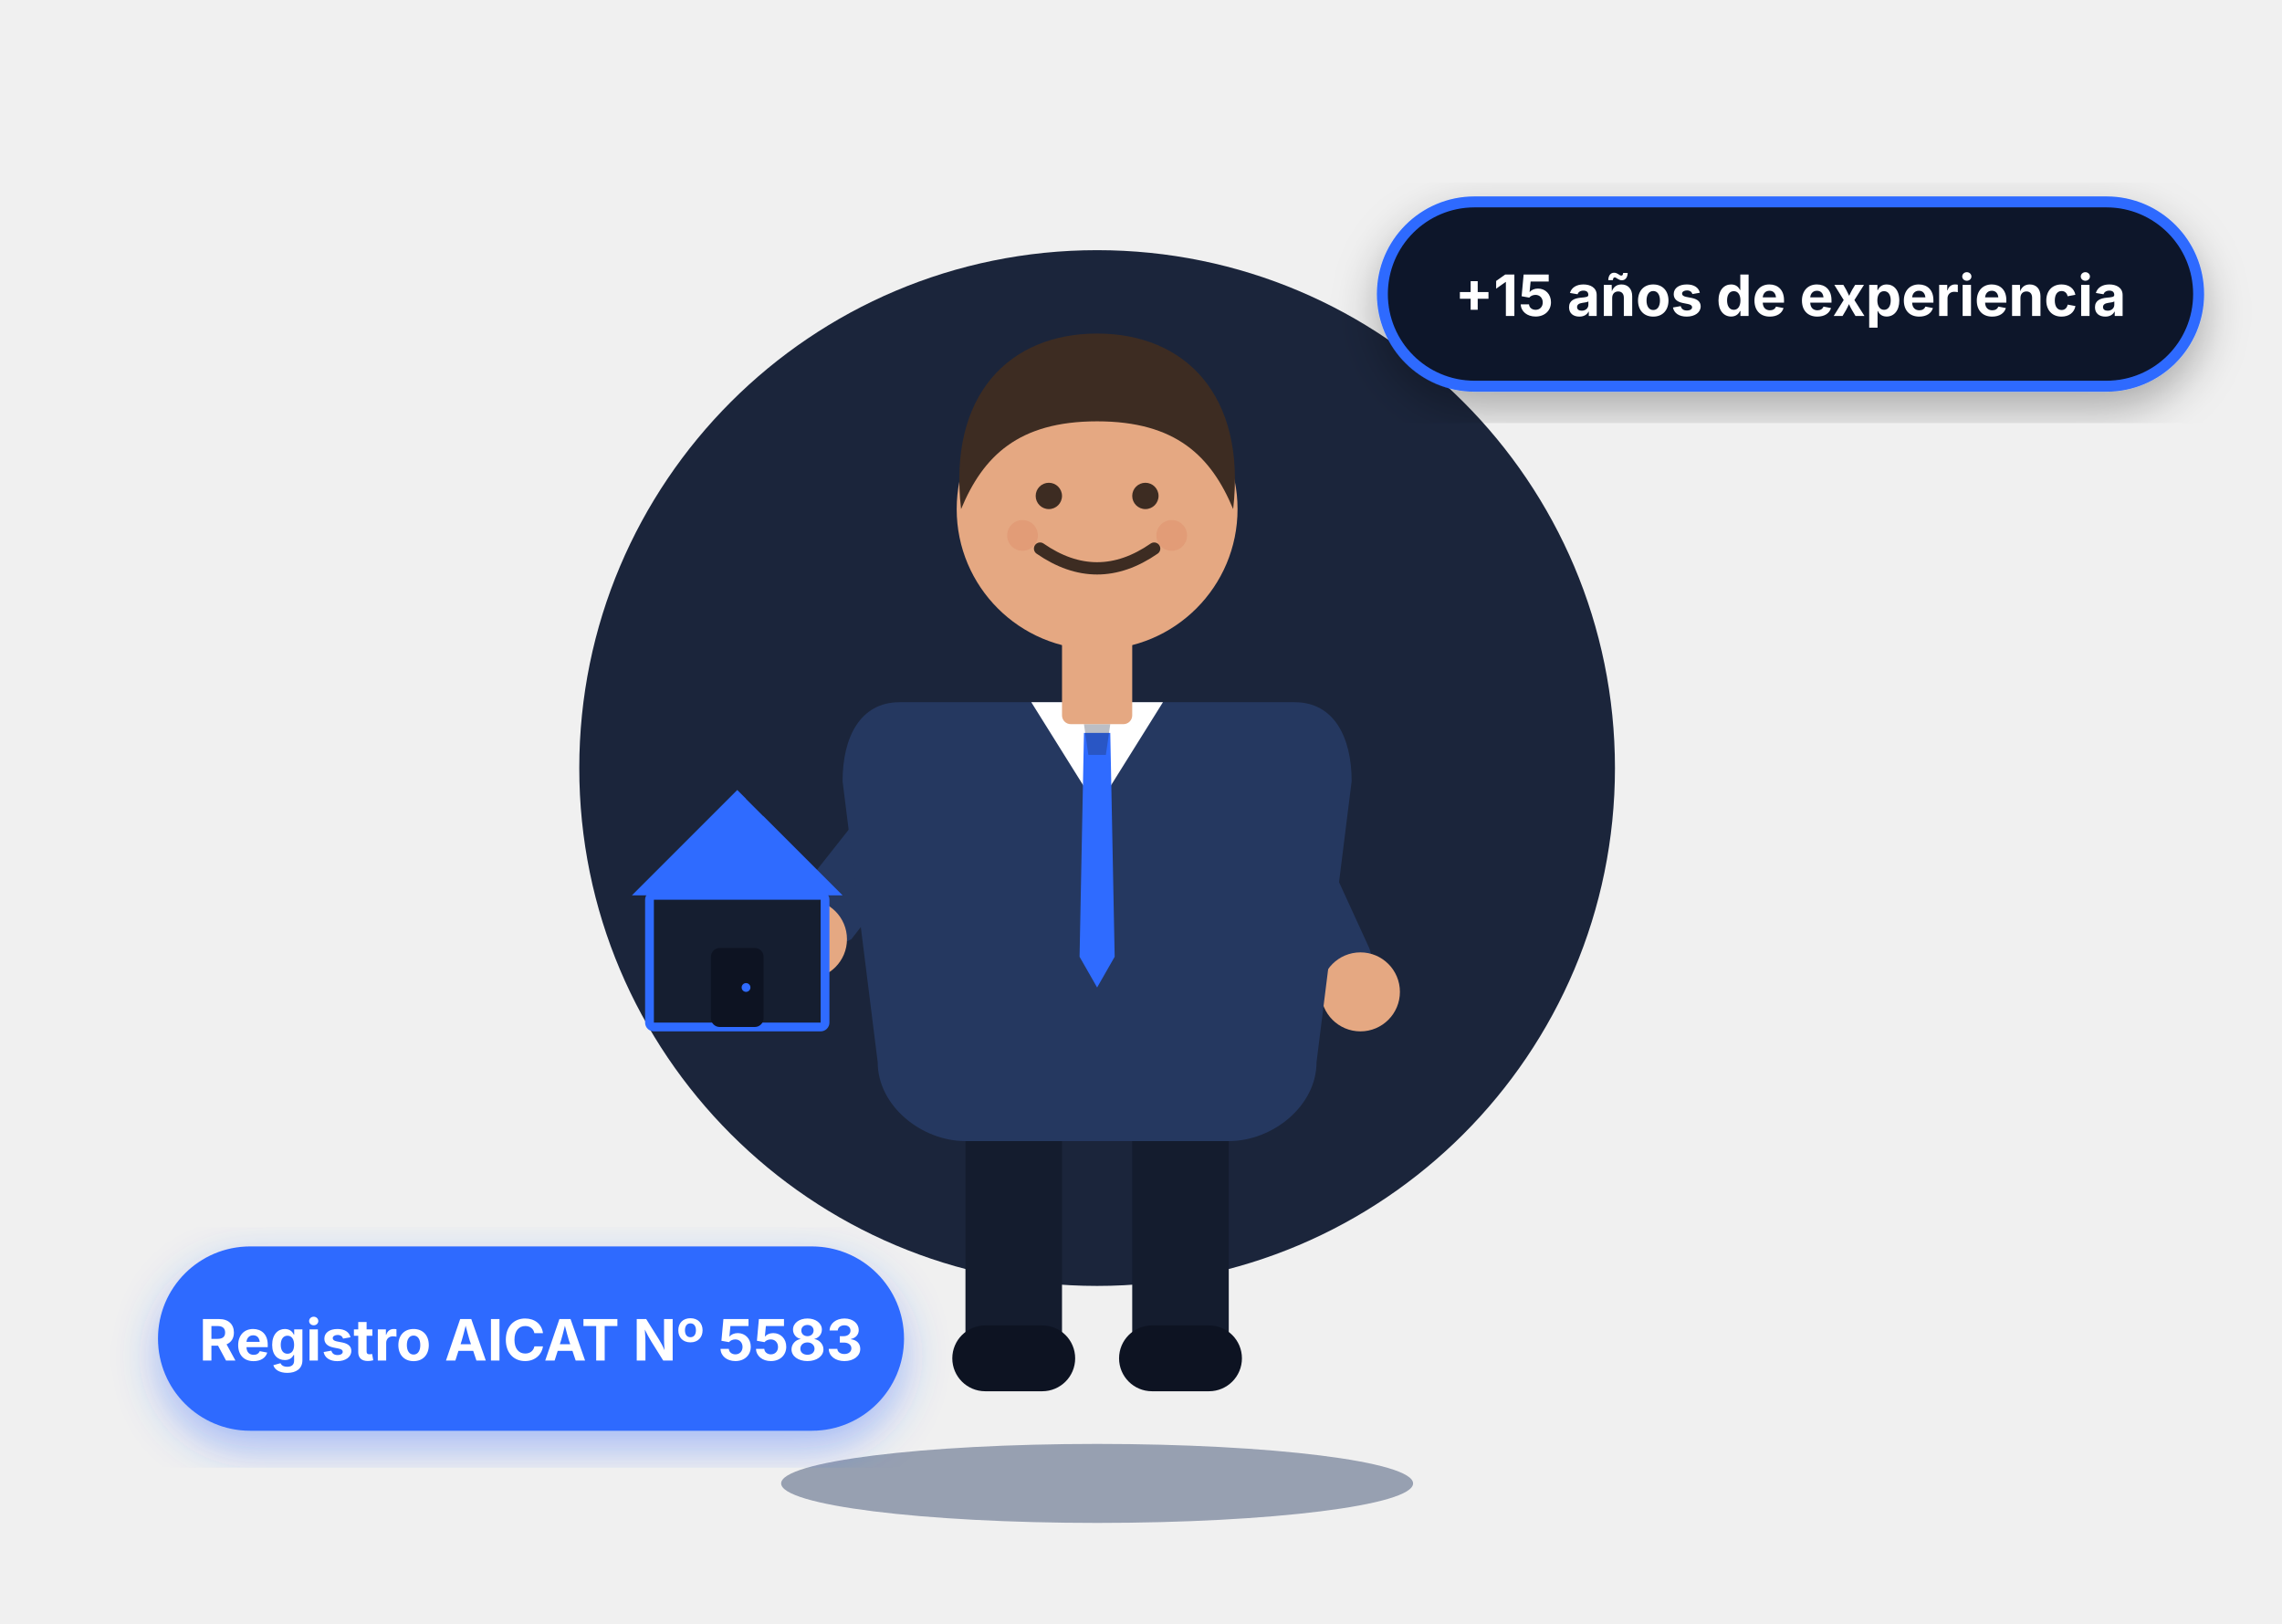
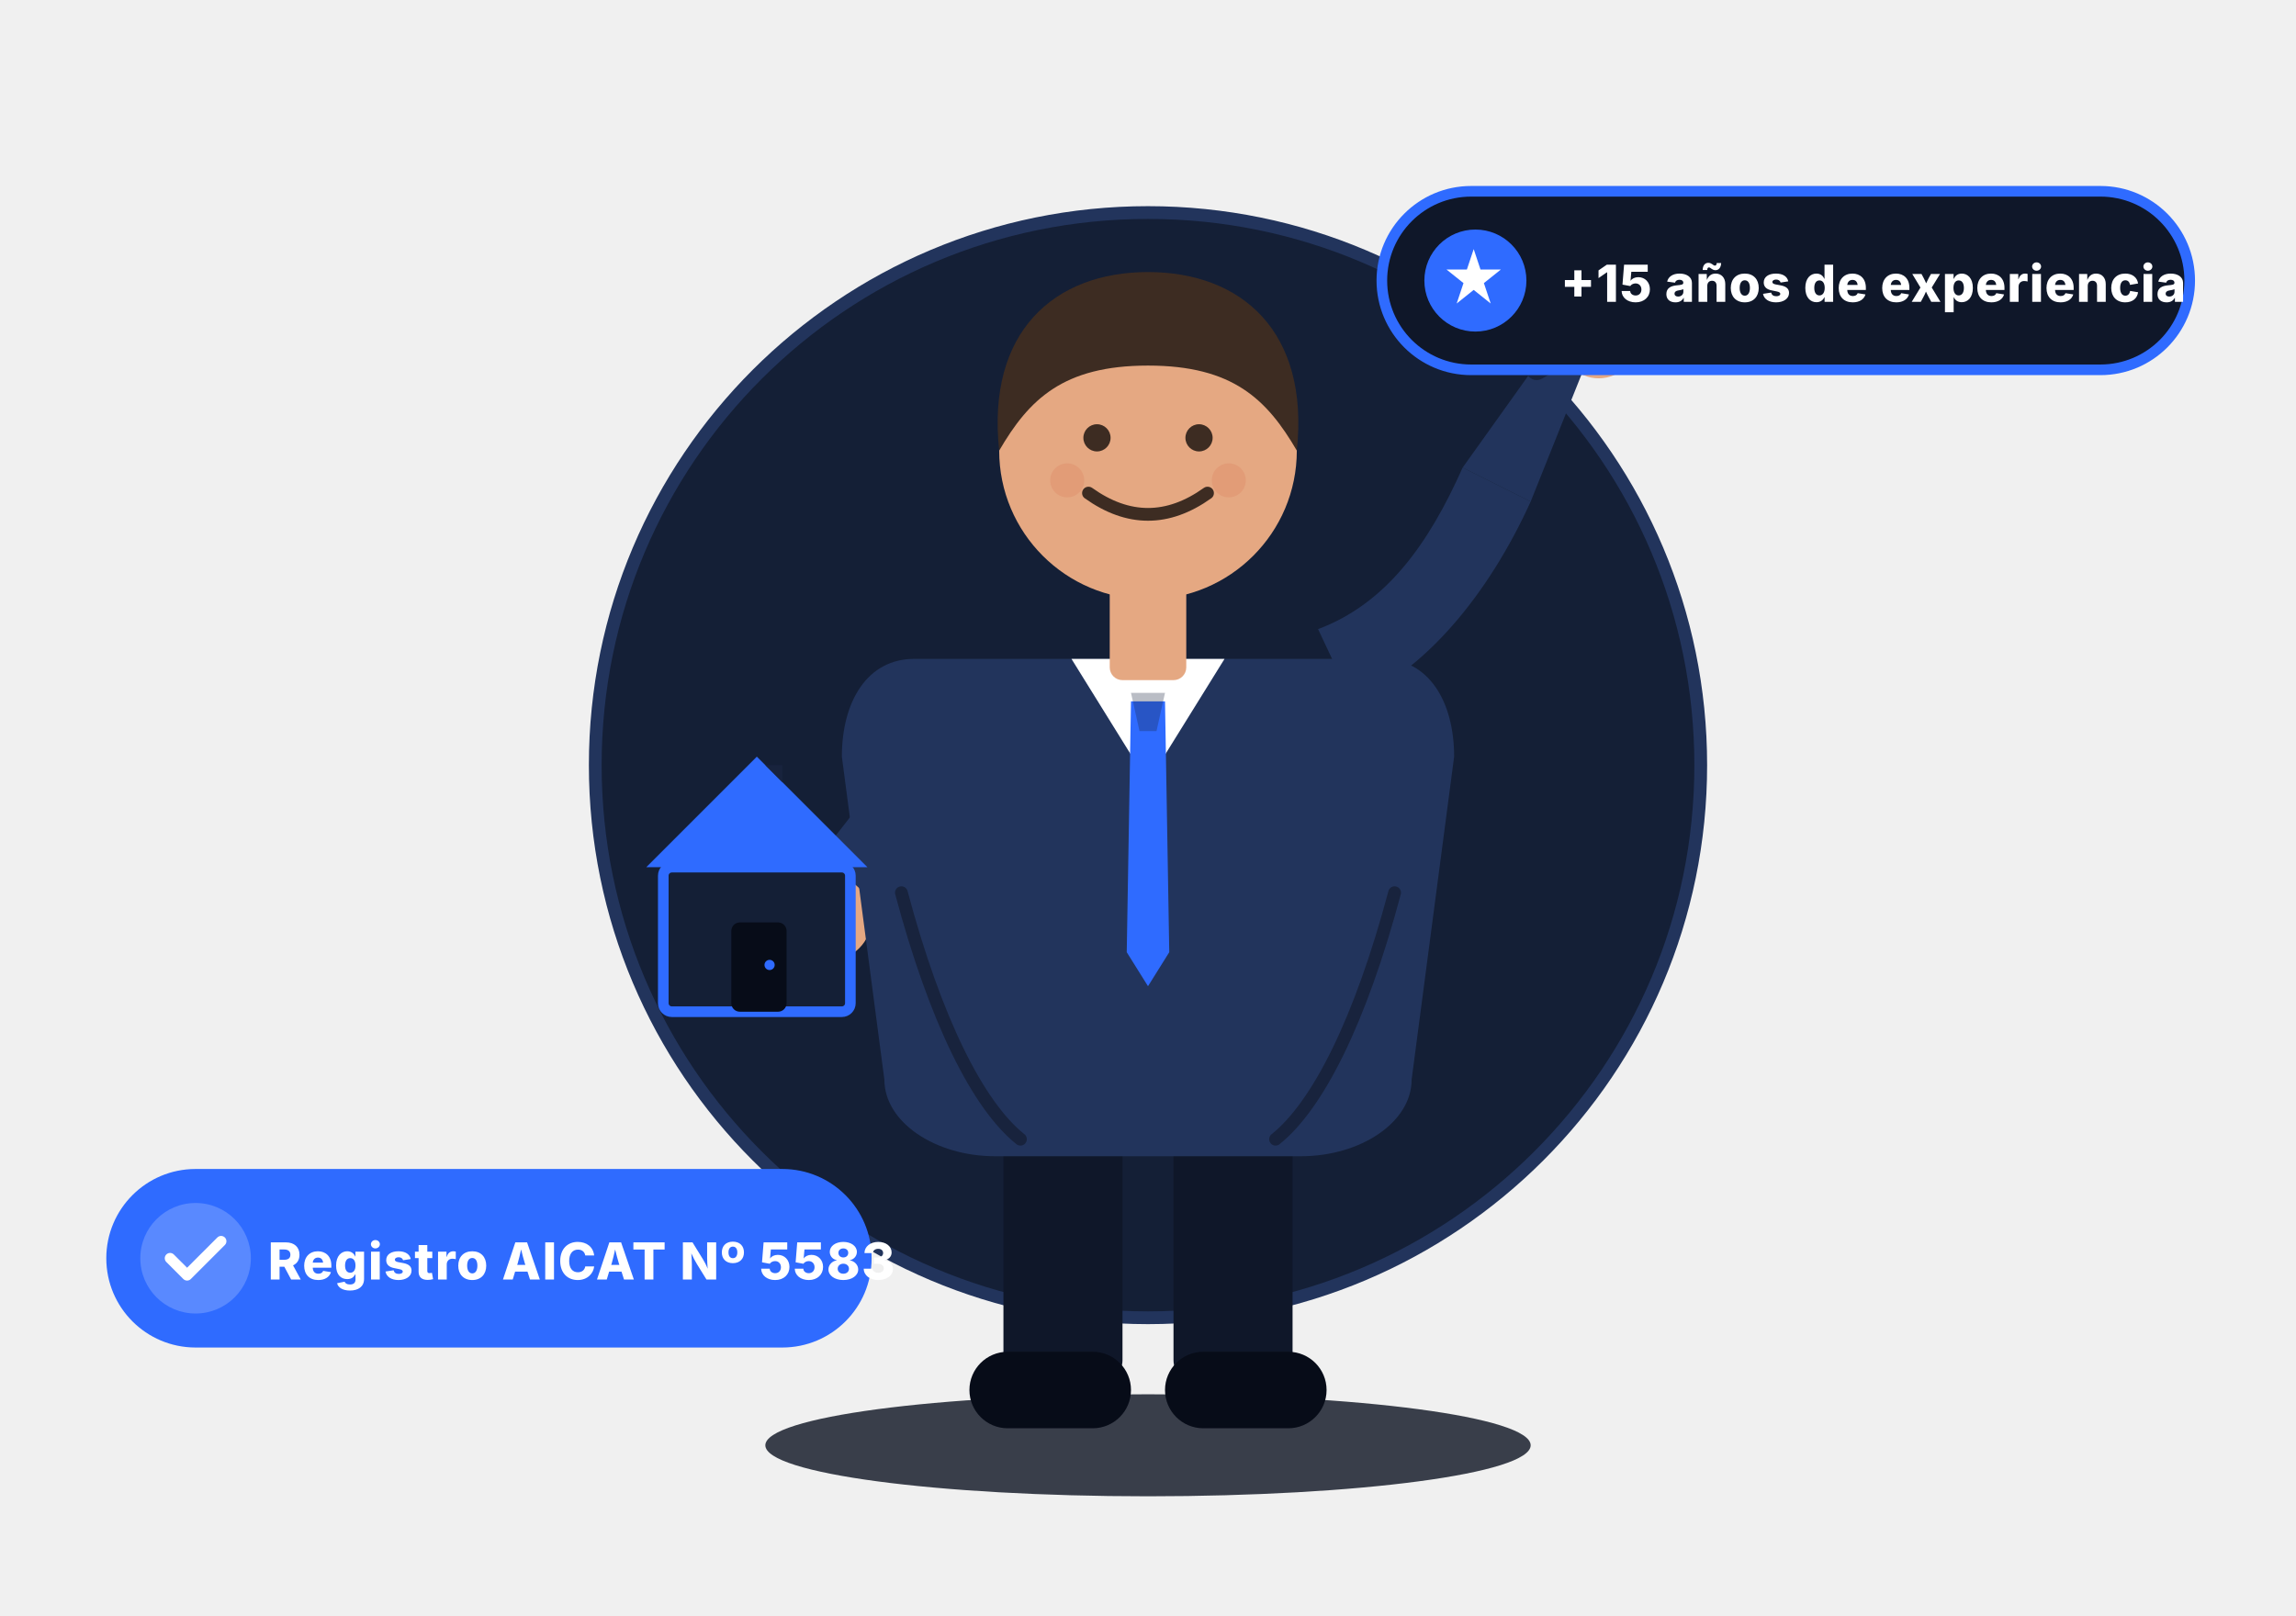
- <svg xmlns="http://www.w3.org/2000/svg" viewBox="0 0 520 370" width="100%" height="100%">
+ <svg xmlns="http://www.w3.org/2000/svg" viewBox="0 0 540 380" width="100%" height="100%" fill="none">
  <defs>
    <style>
-       @keyframes mascotFloat {
-         0%, 100% { transform: translateY(0px); }
-         50% { transform: translateY(-7px); }
+       @keyframes waveHand {
+         0%, 100% { transform: rotate(0deg); }
+         20% { transform: rotate(18deg); }
+         40% { transform: rotate(-8deg); }
+         60% { transform: rotate(18deg); }
+         80% { transform: rotate(-4deg); }
      }
-       @keyframes shadowScale {
-         0%, 100% { transform: scale(1); opacity: 0.7; }
-         50% { transform: scale(0.9); opacity: 0.45; }
-       }
-       @keyframes houseBob {
-         0%, 100% { transform: translateY(0px) rotate(0deg); }
-         50% { transform: translateY(-4px) rotate(-1.5deg); }
-       }
-       @keyframes eyeBlink {
+       @keyframes blink {
        0%, 90%, 100% { transform: scaleY(1); }
        95% { transform: scaleY(0.1); }
      }
-       @keyframes badgeLeftFloat {
+       @keyframes bodyBreath {
        0%, 100% { transform: translateY(0px); }
-         50% { transform: translateY(-4px); }
+         50% { transform: translateY(-2px); }
      }
-       @keyframes badgeRightFloat {
-         0%, 100% { transform: translateY(0px); }
-         50% { transform: translateY(4px); }
+       .waving-arm-group {
+         animation: waveHand 2.2s ease-in-out infinite;
+         transform-origin: 340px 145px;
      }
- 
-       .animated-mascot {
-         animation: mascotFloat 4s ease-in-out infinite;
+       .blinking-eyes {
+         animation: blink 4s ease-in-out infinite;
+         transform-origin: 270px 105px;
+       }
+       .breathing-body {
+         animation: bodyBreath 3.5s ease-in-out infinite;
        transform-origin: center bottom;
      }
-       .animated-shadow {
-         animation: shadowScale 4s ease-in-out infinite;
-         transform-origin: 250px 338px;
-       }
-       .animated-house {
-         animation: houseBob 3.5s ease-in-out infinite;
-         transform-origin: 172px 210px;
-       }
-       .animated-eyes {
-         animation: eyeBlink 4.5s ease-in-out infinite;
-         transform-origin: 250px 113px;
-       }
-       .animated-badge-left {
-         animation: badgeLeftFloat 4.2s ease-in-out infinite;
-       }
-       .animated-badge-right {
-         animation: badgeRightFloat 4.8s ease-in-out infinite;
-       }
    </style>
-     <filter id="pillShadow" x="-20%" y="-20%" width="140%" height="140%">
-       <feDropShadow dx="0" dy="4" stdDeviation="5" flood-color="#000000" flood-opacity="0.3" />
-     </filter>
-     <filter id="bluePillShadow" x="-20%" y="-20%" width="140%" height="140%">
-       <feDropShadow dx="0" dy="4" stdDeviation="5" flood-color="#2f6bff" flood-opacity="0.4" />
-     </filter>
  </defs>
-   <ellipse class="animated-shadow" cx="250" cy="338" rx="72" ry="9" fill="#717d96" opacity="0.7" />
-   <circle cx="250" cy="175" r="118" fill="#1b253b" />
-   <g class="animated-mascot">
-     <rect x="220" y="248" width="22" height="62" rx="3" fill="#141c2e" />
-     <rect x="258" y="248" width="22" height="62" rx="3" fill="#141c2e" />
-     <rect x="217" y="302" width="28" height="15" rx="7.5" fill="#0d1322" />
-     <rect x="255" y="302" width="28" height="15" rx="7.5" fill="#0d1322" />
-     <path d="M 210 168 L 180 206 C 176 211 180 218 186 218 L 194 214 L 222 178 Z" fill="#253860" />
-     <circle cx="184" cy="214" r="9" fill="#e5a882" />
-     <path d="M 290 168 L 312 216 C 314 221 310 227 304 227 L 296 223 L 278 178 Z" fill="#253860" />
-     <circle cx="310" cy="226" r="9" fill="#e5a882" />
-     <path d="M 205 160 C 205 160, 295 160, 295 160 C 304 160, 308 168, 308 178 L 300 242 C 300 252, 290 260, 280 260 L 220 260 C 210 260, 200 252, 200 242 L 192 178 C 192 168, 196 160, 205 160 Z" fill="#253860" />
-     <polygon points="235,160 250,184 265,160 250,160" fill="#ffffff" />
-     <polygon points="247,167 253,167 254,218 250,225 246,218" fill="#2f6bff" />
-     <polygon points="247,165 253,165 252,172 248,172" fill="#1b253b" opacity="0.3" />
-     <rect x="242" y="145" width="16" height="20" rx="2" fill="#e5a882" />
-     <circle cx="250" cy="116" r="32" fill="#e5a882" />
-     <path d="M 219 116 C 216 90 230 76 250 76 C 270 76 284 90 281 116 C 276 104 268 96 250 96 C 232 96 224 104 219 116 Z" fill="#3d2c22" />
-     <g class="animated-eyes">
-       <circle cx="239" cy="113" r="3" fill="#3d2c22" />
-       <circle cx="261" cy="113" r="3" fill="#3d2c22" />
+   <circle cx="270" cy="180" r="130" fill="#141f36" stroke="#22345c" stroke-width="3" />
+   <ellipse cx="270" cy="340" rx="90" ry="12" fill="#0b1220" opacity="0.8" />
+   <g class="breathing-body">
+     <rect x="236" y="240" width="28" height="85" rx="5" fill="#0f1729" />
+     <rect x="276" y="240" width="28" height="85" rx="5" fill="#0f1729" />
+     <rect x="228" y="318" width="38" height="18" rx="9" fill="#070c18" />
+     <rect x="274" y="318" width="38" height="18" rx="9" fill="#070c18" />
+     <path d="M 225 160 L 190 205 C 185 212 188 220 196 220 L 206 216 L 238 175 Z" fill="#22345c" />
+     <circle cx="195" cy="216" r="10" fill="#e5a882" />
+     <path d="M 215 155 C 215 155, 325 155, 325 155 C 336 155, 342 165, 342 178 L 332 254 C 332 264, 320 272, 306 272 L 234 272 C 220 272, 208 264, 208 254 L 198 178 C 198 165, 204 155, 215 155 Z" fill="#22345c" />
+     <path d="M 212 210 C 220 240 230 260 240 268" stroke="#18233d" stroke-width="3" stroke-linecap="round" />
+     <path d="M 328 210 C 320 240 310 260 300 268" stroke="#18233d" stroke-width="3" stroke-linecap="round" />
+     <polygon points="252,155 270,184 288,155 270,155" fill="#ffffff" />
+     <polygon points="266,165 274,165 275,224 270,232 265,224" fill="#2f6bff" />
+     <polygon points="266,163 274,163 272,172 268,172" fill="#18233d" opacity="0.3" />
+     <rect x="261" y="136" width="18" height="24" rx="3" fill="#e5a882" />
+     <circle cx="270" cy="106" r="35" fill="#e5a882" />
+     <path d="M 235 106 C 232 78 248 64 270 64 C 292 64 308 78 305 106 C 298 94 290 86 270 86 C 250 86 242 94 235 106 Z" fill="#3d2c22" />
+     <g class="blinking-eyes">
+       <circle cx="258" cy="103" r="3.2" fill="#3d2c22" />
+       <circle cx="282" cy="103" r="3.2" fill="#3d2c22" />
    </g>
-     <path d="M 237 125 Q 250 134 263 125" stroke="#3d2c22" stroke-width="2.8" stroke-linecap="round" fill="none" />
-     <circle cx="233" cy="122" r="3.5" fill="#d97757" opacity="0.25" />
-     <circle cx="267" cy="122" r="3.5" fill="#d97757" opacity="0.25" />
-     <g class="animated-house">
-       <polygon points="144,204 168,180 192,204" fill="#2f6bff" />
-       <polygon points="168,180 174,186 174,182 170,182" fill="#1b253b" />
-       <rect x="148" y="204" width="40" height="30" fill="#151e30" stroke="#2f6bff" stroke-width="2" rx="1" />
-       <rect x="162" y="216" width="12" height="18" rx="2" fill="#0d1322" />
-       <circle cx="170" cy="225" r="1" fill="#2f6bff" />
+     <path d="M 256 116 Q 270 126 284 116" stroke="#3d2c22" stroke-width="3" stroke-linecap="round" fill="none" />
+     <circle cx="251" cy="113" r="4" fill="#d97757" opacity="0.25" />
+     <circle cx="289" cy="113" r="4" fill="#d97757" opacity="0.25" />
+     <g id="house-prop">
+       <polygon points="152,204 178,178 204,204" fill="#2f6bff" />
+       <polygon points="178,178 184,184 184,180 180,180" fill="#18233d" />
+       <rect x="156" y="204" width="44" height="34" fill="#141f36" stroke="#2f6bff" stroke-width="2.5" rx="2" />
+       <rect x="172" y="217" width="13" height="21" rx="2" fill="#070c18" />
+       <circle cx="181" cy="227" r="1.2" fill="#2f6bff" />
    </g>
  </g>
-   <g class="animated-badge-left">
-     <rect x="36" y="284" width="170" height="42" rx="21" fill="#2f6bff" filter="url(#bluePillShadow)" />
-     <text x="121" y="310" fill="#ffffff" font-family="system-ui, -apple-system, sans-serif" font-size="13" font-weight="bold" text-anchor="middle">Registro AICAT Nº 5583</text>
+   <g class="waving-arm-group">
+     <path d="M 318 165 C 335 158 350 140 360 118 L 344 110 C 336 128 326 142 310 148 Z" fill="#22345c" />
+     <path d="M 360 118 L 372 88 C 374 84 370 80 364 82 L 344 110 Z" fill="#22345c" />
+     <rect x="358" y="86" width="16" height="5" rx="2.5" fill="#18233d" transform="rotate(-30 358 86)" />
+     <g id="waving-hand" transform="translate(366, 68)">
+       <circle cx="10" cy="12" r="9" fill="#e5a882" />
+       <ellipse cx="2" cy="14" rx="3.5" ry="5" fill="#e5a882" transform="rotate(-30 2 14)" />
+       <rect x="4" y="-1" width="3.2" height="9" rx="1.6" fill="#e5a882" />
+       <rect x="8.5" y="-3" width="3.2" height="11" rx="1.6" fill="#e5a882" />
+       <rect x="13" y="-2" width="3.2" height="10" rx="1.6" fill="#e5a882" />
+       <rect x="17.5" y="1" width="3" height="8" rx="1.5" fill="#e5a882" />
+     </g>
  </g>
-   <g class="animated-badge-right">
-     <rect x="315" y="46" width="186" height="42" rx="21" fill="#0e172a" stroke="#2f6bff" stroke-width="2.5" filter="url(#pillShadow)" />
-     <text x="408" y="72" fill="#ffffff" font-family="system-ui, -apple-system, sans-serif" font-size="13" font-weight="bold" text-anchor="middle">+15 años de experiencia</text>
+   <g id="badge-aicat" transform="translate(25, 275)">
+     <rect x="0" y="0" width="180" height="42" rx="21" fill="#2f6bff" />
+     <circle cx="21" cy="21" r="13" fill="#ffffff" opacity="0.2" />
+     <path d="M 15 21 L 19 25 L 27 17" stroke="#ffffff" stroke-width="2.5" stroke-linecap="round" stroke-linejoin="round" />
+     <text x="38" y="26" fill="#ffffff" font-family="system-ui, -apple-system, sans-serif" font-size="12" font-weight="800" letter-spacing="0.3">Registro AICAT Nº 5583</text>
+   </g>
+   <g id="badge-exp" transform="translate(325, 45)">
+     <rect x="0" y="0" width="190" height="42" rx="21" fill="#0f1729" stroke="#2f6bff" stroke-width="2.5" />
+     <circle cx="22" cy="21" r="12" fill="#2f6bff" />
+     <polygon points="22,12 24,18 30,18 25,22 27,28 22,24 17,28 19,22 14,18 20,18" fill="#ffffff" transform="scale(0.8) translate(5, 5)" />
+     <text x="42" y="26" fill="#ffffff" font-family="system-ui, -apple-system, sans-serif" font-size="12" font-weight="800" letter-spacing="0.2">+15 años de experiencia</text>
  </g>
</svg>
